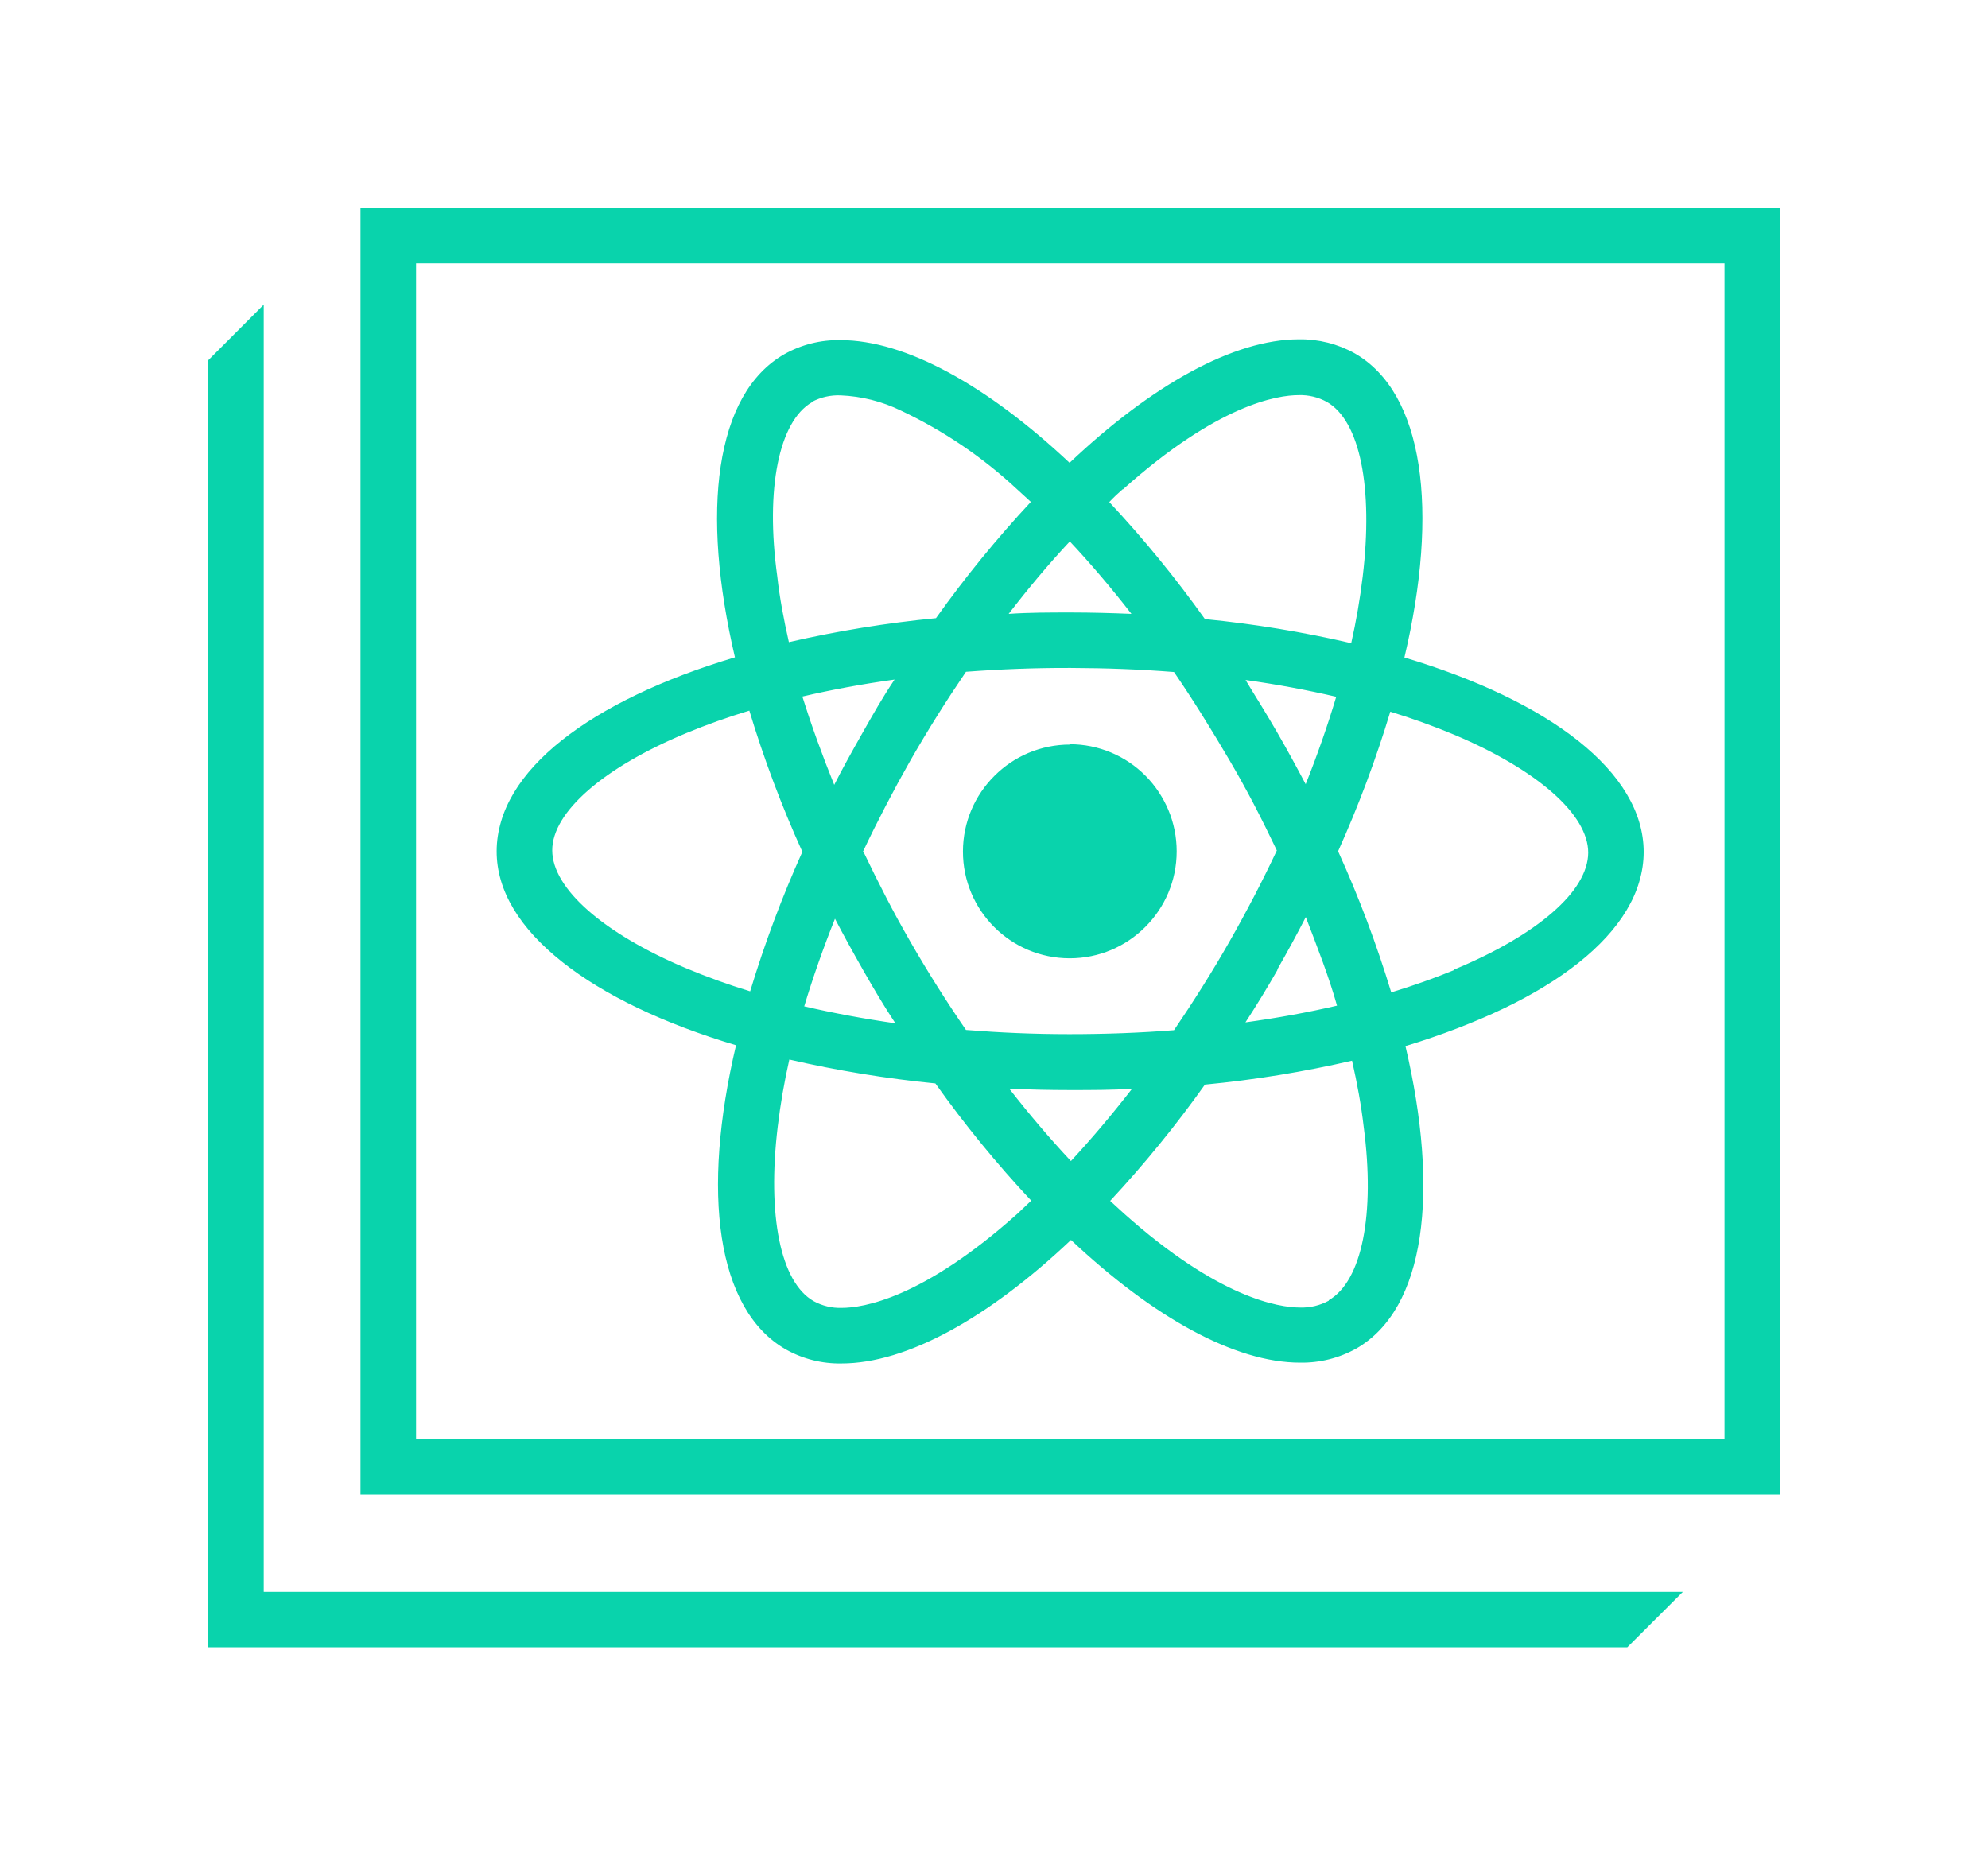
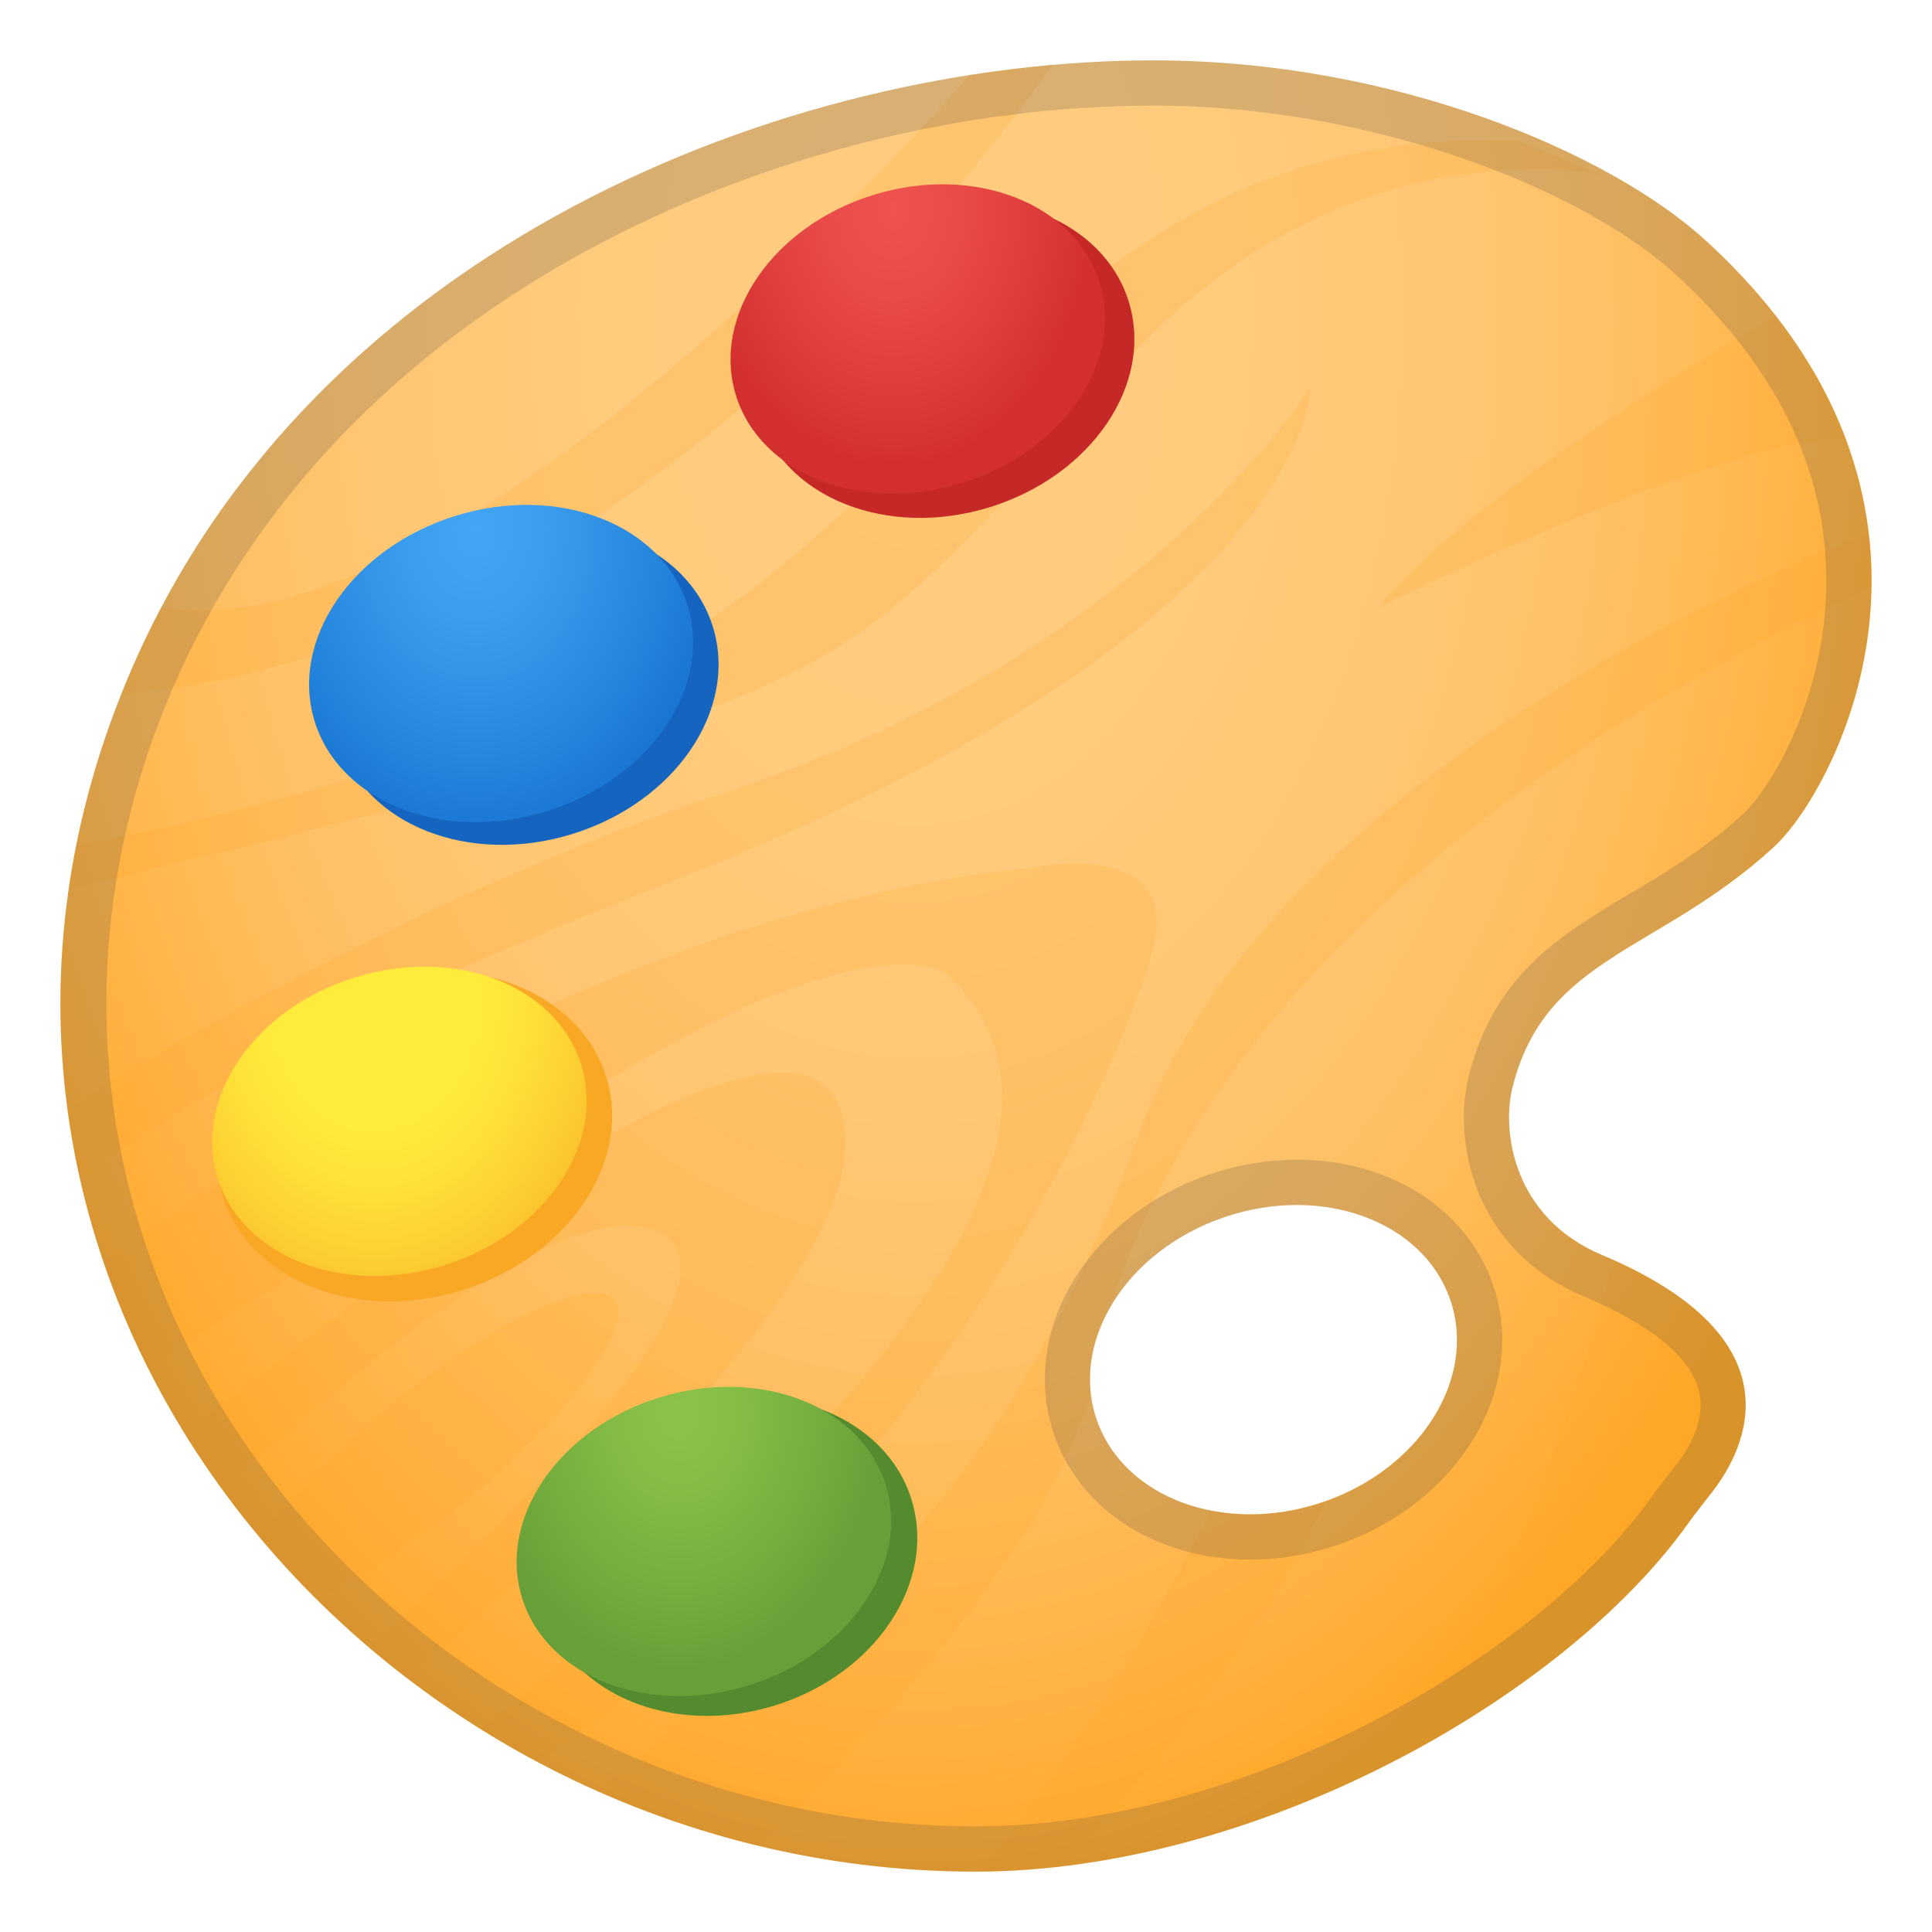
- <svg xmlns="http://www.w3.org/2000/svg" viewBox="0 0 170.96 159.93">
-   <defs>
-     <style>.cls-1{fill:#09d3ac;}</style>
-   </defs>
-   <path class="cls-1" d="M141.35,73.27c0-6.89-8.11-13-20.58-16.73,3-12.67,1.69-22.75-4.28-26.16a9.55,9.55,0,0,0-4.79-1.2c-5.57,0-12.61,3.89-19.72,10.62-7.11-6.68-14.13-10.55-19.69-10.55a9.46,9.46,0,0,0-4.86,1.22c-5.94,3.42-7.17,13.44-4.21,26.05-12.41,3.71-20.48,9.77-20.5,16.63s8.12,13,20.59,16.72c-3,12.68-1.7,22.75,4.28,26.16a9.41,9.41,0,0,0,4.78,1.2c5.58,0,12.62-3.89,19.73-10.62,7.1,6.68,14.12,10.55,19.69,10.55a9.59,9.59,0,0,0,4.86-1.22c5.94-3.42,7.16-13.44,4.21-26C133.27,86.18,141.34,80.12,141.35,73.27ZM96.56,42.06c8.19-7.33,13.31-8.12,15.13-8.12h0a4.71,4.71,0,0,1,2.42.58c2.86,1.63,4,7.38,3.09,15a56.73,56.73,0,0,1-1,5.79,97.7,97.7,0,0,0-12.58-2.07,98.47,98.47,0,0,0-8.24-10.08C95.75,42.79,96.15,42.42,96.56,42.06ZM71.77,78.94c.78,1.5,1.61,3,2.47,4.51S76,86.49,77,88c-2.71-.39-5.34-.88-7.84-1.46C69.86,84,70.75,81.5,71.77,78.94ZM69,59.9c2.53-.59,5.18-1.08,7.93-1.46-1,1.48-1.86,3-2.76,4.59s-1.69,3-2.46,4.52Q70.18,63.65,69,59.9Zm5.21,13.34q1.86-3.93,4.09-7.86c1.5-2.62,3.11-5.17,4.77-7.61,2.91-.22,5.91-.34,9-.33s6,.12,8.89.35c1.66,2.42,3.25,5,4.75,7.55s2.88,5.22,4.12,7.83c-1.23,2.62-2.6,5.25-4.08,7.85s-3.11,5.18-4.77,7.62c-2.91.23-5.91.34-9,.34s-6-.13-8.89-.36c-1.66-2.42-3.26-4.94-4.76-7.55S75.5,75.85,74.25,73.24Zm32.86-14.77c2.72.38,5.35.87,7.84,1.45-.74,2.47-1.62,5-2.64,7.55-.79-1.5-1.61-3-2.48-4.51S108,59.93,107.11,58.47Zm2.76,24.92q1.29-2.27,2.46-4.53c1,2.6,2,5.16,2.7,7.66-2.52.59-5.17,1.07-7.92,1.45Q108.52,85.75,109.87,83.39ZM92,46.56c1.8,1.92,3.57,4,5.3,6.23-1.71-.07-3.46-.12-5.23-.12s-3.58,0-5.33.12C88.45,50.57,90.2,48.48,92,46.56Zm-22.18-12A4.82,4.82,0,0,1,72.29,34a13.11,13.11,0,0,1,5.19,1.31,39.07,39.07,0,0,1,10,6.78l1.17,1.07a98.49,98.49,0,0,0-8.16,10,98.88,98.88,0,0,0-12.65,2.06c-.44-1.94-.8-3.84-1-5.67C65.8,42,67,36.24,69.81,34.6ZM64.53,85.26a58.75,58.75,0,0,1-5.54-2c-7.1-3-11.5-6.85-11.5-10.14S51.91,66,59,63.05a57.63,57.63,0,0,1,5.44-1.94A97.93,97.93,0,0,0,69,73.25,98.72,98.72,0,0,0,64.53,85.26Zm23,19.1c-8.19,7.33-13.31,8.11-15.14,8.11a4.69,4.69,0,0,1-2.42-.58c-2.86-1.63-4-7.38-3.09-15a56.07,56.07,0,0,1,1-5.78,99.51,99.51,0,0,0,12.58,2.06,97.17,97.17,0,0,0,8.24,10.08Zm4.57-4.51c-1.8-1.92-3.57-4-5.31-6.23,1.72.08,3.47.12,5.24.12s3.58,0,5.33-.11C95.63,95.85,93.87,97.93,92.09,99.85Zm22.18,12a4.82,4.82,0,0,1-2.48.59c-1.82,0-7-.8-15.16-8.1l-1.17-1.07a98.44,98.44,0,0,0,8.15-10,97,97,0,0,0,12.66-2.06c.44,1.94.79,3.84,1,5.67C118.27,104.42,117.12,110.18,114.27,111.81Zm10.8-28.44c-1.71.7-3.52,1.35-5.44,1.93a98.54,98.54,0,0,0-4.57-12.14,98.1,98.1,0,0,0,4.49-12,58.75,58.75,0,0,1,5.54,2c7.09,3,11.5,6.85,11.49,10.14S132.17,80.42,125.07,83.37ZM92,82.39a9.18,9.18,0,1,0-9.17-9.19A9.17,9.17,0,0,0,92,82.39ZM31,17.88V128.53H153.07V17.88ZM148.3,123.77H35.78V22.65H148.3Zm-85-33.9c-3,12.68-1.7,22.75,4.28,26.16a9.41,9.41,0,0,0,4.78,1.2c5.58,0,12.62-3.89,19.73-10.62,7.1,6.68,14.12,10.55,19.69,10.55a9.59,9.59,0,0,0,4.86-1.22c5.94-3.42,7.16-13.44,4.21-26,12.41-3.72,20.48-9.78,20.49-16.63s-8.11-13-20.58-16.73c3-12.67,1.69-22.75-4.28-26.16a9.55,9.55,0,0,0-4.79-1.2c-5.57,0-12.61,3.89-19.72,10.62-7.11-6.68-14.13-10.55-19.69-10.55a9.46,9.46,0,0,0-4.86,1.22c-5.94,3.42-7.17,13.44-4.21,26.05-12.41,3.71-20.48,9.77-20.5,16.63S50.84,86.13,63.31,89.87Zm24.21,14.49c-8.19,7.33-13.31,8.11-15.14,8.11a4.69,4.69,0,0,1-2.42-.58c-2.86-1.63-4-7.38-3.09-15a56.07,56.07,0,0,1,1-5.78,99.51,99.51,0,0,0,12.58,2.06,97.17,97.17,0,0,0,8.24,10.08Zm24.79-36.89c-.79-1.5-1.61-3-2.48-4.51s-1.8-3-2.72-4.49c2.72.38,5.35.87,7.84,1.45C114.21,62.39,113.33,64.92,112.31,67.47Zm2.72,19c-2.52.59-5.17,1.07-7.92,1.45q1.41-2.22,2.76-4.58t2.46-4.53C113.37,81.46,114.28,84,115,86.52Zm-5.21-13.35c-1.23,2.62-2.6,5.25-4.08,7.85s-3.11,5.18-4.77,7.62c-2.91.23-5.91.34-9,.34s-6-.13-8.89-.36c-1.66-2.42-3.26-4.94-4.76-7.55s-2.87-5.22-4.12-7.83q1.86-3.93,4.09-7.86c1.5-2.62,3.11-5.17,4.77-7.61,2.91-.22,5.91-.34,9-.33s6,.12,8.89.35c1.66,2.42,3.25,5,4.75,7.55S108.58,70.56,109.82,73.17ZM77,88c-2.71-.39-5.34-.88-7.84-1.46.74-2.46,1.63-5,2.65-7.55.78,1.5,1.61,3,2.47,4.51S76,86.49,77,88ZM74.21,63c-.87,1.5-1.69,3-2.46,4.52Q70.18,63.65,69,59.9c2.53-.59,5.18-1.08,7.93-1.46C76,59.92,75.11,61.45,74.21,63ZM92.09,99.85c-1.8-1.92-3.57-4-5.31-6.23,1.72.08,3.47.12,5.24.12s3.58,0,5.33-.11C95.63,95.85,93.87,97.93,92.09,99.85Zm22.18,12a4.82,4.82,0,0,1-2.48.59c-1.82,0-7-.8-15.16-8.1l-1.17-1.07a98.44,98.44,0,0,0,8.15-10,97,97,0,0,0,12.66-2.06c.44,1.94.79,3.84,1,5.67C118.27,104.42,117.12,110.18,114.27,111.81Zm5.28-50.66a58.75,58.75,0,0,1,5.54,2c7.09,3,11.5,6.85,11.49,10.14s-4.41,7.16-11.51,10.11c-1.71.7-3.52,1.35-5.44,1.93a98.54,98.54,0,0,0-4.57-12.14A98.1,98.1,0,0,0,119.55,61.15Zm-23-19.09c8.19-7.33,13.31-8.12,15.13-8.12h0a4.71,4.71,0,0,1,2.42.58c2.86,1.63,4,7.38,3.09,15a56.73,56.73,0,0,1-1,5.79,97.7,97.7,0,0,0-12.58-2.07,98.47,98.47,0,0,0-8.24-10.08C95.75,42.79,96.15,42.42,96.56,42.06ZM92,46.56c1.8,1.92,3.57,4,5.3,6.23-1.71-.07-3.46-.12-5.23-.12s-3.58,0-5.33.12C88.45,50.57,90.2,48.48,92,46.56Zm-22.18-12A4.82,4.82,0,0,1,72.29,34a13.11,13.11,0,0,1,5.19,1.31,39.07,39.07,0,0,1,10,6.78l1.17,1.07a98.49,98.49,0,0,0-8.16,10,98.88,98.88,0,0,0-12.65,2.06c-.44-1.94-.8-3.84-1-5.67C65.8,42,67,36.24,69.81,34.6ZM59,63.05a57.63,57.63,0,0,1,5.44-1.94A97.93,97.93,0,0,0,69,73.25a98.72,98.72,0,0,0-4.49,12,58.75,58.75,0,0,1-5.54-2c-7.1-3-11.5-6.85-11.5-10.14S51.91,66,59,63.05Zm33,1a9.18,9.18,0,1,0,9.17,9.19A9.17,9.17,0,0,0,92,64Zm0,0a9.18,9.18,0,1,0,9.17,9.19A9.17,9.17,0,0,0,92,64Zm0,0a9.18,9.18,0,1,0,9.17,9.19A9.17,9.17,0,0,0,92,64Zm49.35,9.24c0-6.89-8.11-13-20.58-16.73,3-12.67,1.69-22.75-4.28-26.16a9.55,9.55,0,0,0-4.79-1.2c-5.57,0-12.61,3.89-19.72,10.62-7.11-6.68-14.13-10.55-19.69-10.55a9.46,9.46,0,0,0-4.86,1.22c-5.94,3.42-7.17,13.44-4.21,26.05-12.41,3.71-20.48,9.77-20.5,16.63s8.12,13,20.59,16.72c-3,12.68-1.7,22.75,4.28,26.16a9.41,9.41,0,0,0,4.78,1.2c5.58,0,12.62-3.89,19.73-10.62,7.1,6.68,14.12,10.55,19.69,10.55a9.59,9.59,0,0,0,4.86-1.22c5.94-3.42,7.16-13.44,4.21-26C133.27,86.18,141.34,80.12,141.35,73.27ZM96.56,42.06c8.19-7.33,13.31-8.12,15.13-8.12h0a4.71,4.71,0,0,1,2.42.58c2.86,1.63,4,7.38,3.09,15a56.73,56.73,0,0,1-1,5.79,97.7,97.7,0,0,0-12.58-2.07,98.47,98.47,0,0,0-8.24-10.08C95.75,42.79,96.15,42.42,96.56,42.06ZM71.77,78.94c.78,1.5,1.61,3,2.47,4.51S76,86.49,77,88c-2.71-.39-5.34-.88-7.84-1.46C69.86,84,70.75,81.5,71.77,78.94ZM69,59.9c2.53-.59,5.18-1.08,7.93-1.46-1,1.48-1.86,3-2.76,4.59s-1.69,3-2.46,4.52Q70.18,63.65,69,59.9Zm5.21,13.34q1.86-3.93,4.09-7.86c1.5-2.62,3.11-5.17,4.77-7.61,2.91-.22,5.91-.34,9-.33s6,.12,8.89.35c1.66,2.42,3.25,5,4.75,7.55s2.88,5.22,4.12,7.83c-1.23,2.62-2.6,5.25-4.08,7.85s-3.11,5.18-4.77,7.62c-2.91.23-5.91.34-9,.34s-6-.13-8.89-.36c-1.66-2.42-3.26-4.94-4.76-7.55S75.5,75.85,74.25,73.24Zm32.86-14.77c2.72.38,5.35.87,7.84,1.45-.74,2.47-1.62,5-2.64,7.55-.79-1.5-1.61-3-2.48-4.51S108,59.93,107.11,58.47Zm2.76,24.92q1.29-2.27,2.46-4.53c1,2.6,2,5.16,2.7,7.66-2.52.59-5.17,1.07-7.92,1.45Q108.52,85.75,109.87,83.39ZM92,46.56c1.8,1.92,3.57,4,5.3,6.23-1.71-.07-3.46-.12-5.23-.12s-3.58,0-5.33.12C88.45,50.57,90.2,48.48,92,46.56Zm-22.18-12A4.82,4.82,0,0,1,72.29,34a13.11,13.11,0,0,1,5.19,1.31,39.07,39.07,0,0,1,10,6.78l1.17,1.07a98.49,98.49,0,0,0-8.16,10,98.88,98.88,0,0,0-12.65,2.06c-.44-1.94-.8-3.84-1-5.67C65.8,42,67,36.24,69.81,34.6ZM64.53,85.26a58.75,58.75,0,0,1-5.54-2c-7.1-3-11.5-6.85-11.5-10.14S51.91,66,59,63.05a57.63,57.63,0,0,1,5.44-1.94A97.93,97.93,0,0,0,69,73.25,98.72,98.72,0,0,0,64.53,85.26Zm23,19.1c-8.19,7.33-13.31,8.11-15.14,8.11a4.69,4.69,0,0,1-2.42-.58c-2.86-1.63-4-7.38-3.09-15a56.07,56.07,0,0,1,1-5.78,99.51,99.51,0,0,0,12.58,2.06,97.17,97.17,0,0,0,8.24,10.08Zm4.57-4.51c-1.8-1.92-3.57-4-5.31-6.23,1.72.08,3.47.12,5.24.12s3.58,0,5.33-.11C95.63,95.85,93.87,97.93,92.09,99.85Zm22.18,12a4.82,4.82,0,0,1-2.48.59c-1.82,0-7-.8-15.16-8.1l-1.17-1.07a98.44,98.44,0,0,0,8.15-10,97,97,0,0,0,12.66-2.06c.44,1.94.79,3.84,1,5.67C118.27,104.42,117.12,110.18,114.27,111.81Zm10.8-28.44c-1.71.7-3.52,1.35-5.44,1.93a98.54,98.54,0,0,0-4.57-12.14,98.1,98.1,0,0,0,4.49-12,58.75,58.75,0,0,1,5.54,2c7.09,3,11.5,6.85,11.49,10.14S132.17,80.42,125.07,83.37ZM92,82.39a9.18,9.18,0,1,0-9.17-9.19A9.17,9.17,0,0,0,92,82.39Zm-69.32,54.5V26.2L17.89,31V141.66H139.94l4.78-4.77Z" />
+ <svg xmlns="http://www.w3.org/2000/svg" xmlns:xlink="http://www.w3.org/1999/xlink" width="128" height="128" style="enable-background:new 0 0 128 128;">
+   <radialGradient id="SVGID_1_" cx="60.676" cy="20.768" gradientTransform="matrix(4.532387e-11 1 -0.6564 2.932471e-11 74.2875 -39.9072)" gradientUnits="userSpaceOnUse" r="106.441">
+     <stop offset="0" style="stop-color:#FFCC80" />
+     <stop offset="0.294" style="stop-color:#FFCB7D" />
+     <stop offset="0.488" style="stop-color:#FFC774" />
+     <stop offset="0.653" style="stop-color:#FFC166" />
+     <stop offset="0.801" style="stop-color:#FFB850" />
+     <stop offset="0.938" style="stop-color:#FFAD35" />
+     <stop offset="1" style="stop-color:#FFA726" />
+   </radialGradient>
+   <path d="M117.5,56.14c4.21-3.85,14.28-23.01-4.45-40.17C106.75,10.19,92.5,4,76.41,4 C52,4,20.88,16.41,8.78,44.2C-8.65,84.2,24.26,124,64.62,124c18.59,0,38.95-11.46,47.23-23.08c0.52-0.73,1.09-1.42,1.63-2.13 c2.04-2.65,6.01-10.02-7.34-15.64c-5.93-2.5-6.66-8.26-5.93-11.13C102.4,63.35,109.86,63.13,117.5,56.14z M87.63,99.52 c-6.47,2.2-13.17-0.24-14.97-5.46c-1.8-5.21,1.98-11.22,8.45-13.42c6.47-2.2,13.17,0.24,14.97,5.46 C97.88,91.31,94.1,97.32,87.63,99.52z" style="fill:url(#SVGID_1_);" />
+   <g>
+     <defs>
+       <path id="SVGID_2_" d="M117.5,56.14c4.21-3.85,14.28-23.01-4.45-40.17C106.75,10.19,92.5,4,76.41,4C52,4,20.88,16.41,8.78,44.2 C-8.65,84.2,24.26,124,64.62,124c18.59,0,38.95-11.46,47.23-23.08c0.52-0.73,1.09-1.42,1.63-2.13c2.04-2.65,6.01-10.02-7.34-15.64 c-5.93-2.5-6.66-8.26-5.93-11.13C102.4,63.35,109.86,63.13,117.5,56.14z M87.63,99.52c-6.47,2.2-13.17-0.24-14.97-5.46 c-1.8-5.21,1.98-11.22,8.45-13.42c6.47-2.2,13.17,0.24,14.97,5.46C97.88,91.31,94.1,97.32,87.63,99.52z" />
+     </defs>
+     <clipPath id="SVGID_3_">
+       <use style="overflow:visible;" xlink:href="#SVGID_2_" />
+     </clipPath>
+     <path d="M40.69,86.14c-1.4-1.72-8.09,1.45-14.95,7.07 c-6.86,5.62-11.28,11.58-9.88,13.3c1.4,1.72,8.09-1.45,14.95-7.07S42.09,87.86,40.69,86.14z" style="opacity:0.2;clip-path:url(#SVGID_3_);fill:#FFA726;" />
+     <path d="M11.6,101.76c0,0,24.05-24.13,32.07-20.11 c8.02,4.02-20.04,28.15-20.04,28.15h-4.01l4.01,4.02c0,0,36.07-28.15,32.07-40.22S11.14,96.31,8.45,97.88L11.6,101.76z" style="opacity:0.2;clip-path:url(#SVGID_3_);fill:#FFA726;" />
+     <path d="M1.51,87.52c0,0,33.55-26.8,66.59-29.98 c0,0,10.51-2.34,8.18,5.69c-2.34,8.04-14.35,36.51-44.23,56.1l-3.5-2.51c0,0,51.07-35.67,34.55-51.92c0,0-1.84-3.01-12.68,1.34 S3.01,95.22,3.01,95.22L1.51,87.52z" style="opacity:0.2;clip-path:url(#SVGID_3_);fill:#FFA726;" />
+     <path d="M-3.32,78.52c0,0,24.17-17.06,51.62-26.1 S86.81,25.7,86.81,25.7S87.01,41.73,44,58.59S0.37,83.87,0.37,83.87L-3.32,78.52z" style="opacity:0.2;clip-path:url(#SVGID_3_);fill:#FFA726;" />
+     <path d="M65.55,3.48c0,0-38.92,46.04-59.2,35.35l-3.69,7.19 c0,0,34.21,4.32,68-42.96L65.55,3.48z" style="opacity:0.2;clip-path:url(#SVGID_3_);fill:#FFA726;" />
+     <path d="M0.43,56.8c0,0,29.29-4.11,46.7-15.83S73.34,8.3,100.59,9.32 l5.53,2.26c0,0-17.82-3.91-32.57,13.57S55.12,44.06,42.01,48.79S-2.44,60.5-2.44,60.5L0.43,56.8z" style="opacity:0.2;clip-path:url(#SVGID_3_);fill:#FFA726;" />
+     <path d="M118.73,20.26c0,0-20.99,11.96-27.47,20.03 c0,0,25.4-12.74,32.92-11.18L118.73,20.26z" style="opacity:0.2;clip-path:url(#SVGID_3_);fill:#FFA726;" />
+     <path d="M124.23,35.19c0,0-39.26,14.23-48.73,39.88 s-22.11,33.43-24.99,34.87c-2.87,1.44-18.67,15.27-18.96,16.43l11.78,2.31c0,0,26.42-22.48,29.29-38.04s17.99-37.27,55.63-53.72 L124.23,35.19z" style="opacity:0.2;clip-path:url(#SVGID_3_);fill:#FFA726;" />
+     <path d="M82.16,95.93c0,0-10.63,25.36-30.16,41.21 c0,0,22.4-10.38,36.48-38.91L82.16,95.93z" style="opacity:0.2;clip-path:url(#SVGID_3_);fill:#FFA726;" />
+     <path d="M106.95,83.37c0,0-8.36,34.02-23.47,42.43 c0,0,20.9-1.83,30.54-43.53L106.95,83.37z" style="opacity:0.2;clip-path:url(#SVGID_3_);fill:#FFA726;" />
+   </g>
+   <g style="opacity:0.2;">
+     <path d="M76.41,7c14.71,0,28.55,5.63,34.62,11.19c6.62,6.07,9.98,12.9,9.97,20.31 c-0.01,7.78-3.79,13.86-5.52,15.43c-2.56,2.34-5.09,3.85-7.55,5.31c-4.59,2.74-8.93,5.33-10.62,12.05 c-1.04,4.14,0.14,11.45,7.68,14.63c4.36,1.84,6.97,3.97,7.55,6.18c0.52,1.96-0.67,3.89-1.42,4.86c-0.17,0.22-0.34,0.43-0.51,0.65 c-0.39,0.5-0.8,1.01-1.19,1.57C101.93,109.67,82.68,121,64.62,121c-19.6,0-38.4-10.1-49.05-26.36C5.84,79.78,4.37,61.84,11.53,45.4 c5.28-12.12,14.91-22.17,27.86-29.07C50.68,10.31,63.83,7,76.41,7 M82.83,103.33c1.94,0,3.88-0.33,5.77-0.97 c4.31-1.46,7.81-4.43,9.63-8.13c1.45-2.96,1.69-6.2,0.69-9.11c-1.74-5.03-6.84-8.29-13-8.29c-1.94,0-3.88,0.33-5.77,0.97 c-4.31,1.46-7.81,4.43-9.63,8.13c-1.45,2.96-1.69,6.2-0.69,9.11C71.57,100.08,76.67,103.33,82.83,103.33 M76.41,4 C52,4,20.88,16.41,8.78,44.2C-8.65,84.2,24.26,124,64.62,124c18.59,0,38.95-11.46,47.23-23.08c0.52-0.73,1.09-1.42,1.63-2.13 c2.04-2.65,6.01-10.02-7.34-15.64c-5.93-2.5-6.66-8.26-5.93-11.13c2.18-8.67,9.64-8.9,17.28-15.88 c4.21-3.85,14.28-23.01-4.45-40.17C106.75,10.19,92.5,4,76.41,4L76.41,4z M82.83,100.33c-4.7,0-8.81-2.35-10.17-6.26 c-1.8-5.21,1.98-11.22,8.45-13.42c1.61-0.55,3.24-0.81,4.8-0.81c4.7,0,8.81,2.35,10.17,6.27c1.8,5.21-1.98,11.22-8.45,13.42 C86.02,100.07,84.39,100.33,82.83,100.33L82.83,100.33z" style="fill:#424242;" />
+   </g>
+   <path d="M74.79,20.01c1.66,5.43-2.48,11.52-9.24,13.6s-13.6-0.62-15.26-6.05c-1.66-5.43,2.48-11.52,9.24-13.6 S73.13,14.58,74.79,20.01z" style="fill:#C62828;" />
+   <radialGradient id="SVGID_4_" cx="59.167" cy="13.833" gradientTransform="matrix(4.499940e-11 1 -0.7798 3.509018e-11 69.9538 -45.3333)" gradientUnits="userSpaceOnUse" r="17.099">
+     <stop offset="0" style="stop-color:#EF5350" />
+     <stop offset="0.346" style="stop-color:#E94B49" />
+     <stop offset="0.887" style="stop-color:#D73534" />
+     <stop offset="1" style="stop-color:#D32F2F" />
+   </radialGradient>
+   <path d="M72.86,18.74c1.61,5.27-2.47,11.21-9.13,13.26s-13.37-0.56-14.98-5.83s2.47-11.21,9.13-13.26 S71.24,13.47,72.86,18.74z" style="fill:url(#SVGID_4_);" />
+   <path d="M47.24,41.56c1.67,5.46-2.51,11.6-9.34,13.7c-6.83,2.11-13.72-0.62-15.4-6.08 c-1.67-5.46,2.51-11.6,9.34-13.7C38.67,33.37,45.57,36.09,47.24,41.56z" style="fill:#1565C0;" />
+   <radialGradient id="SVGID_5_" cx="31.522" cy="35.116" gradientTransform="matrix(4.499940e-11 1 -0.7798 3.509018e-11 58.905 3.5937)" gradientUnits="userSpaceOnUse" r="20.387">
+     <stop offset="0" style="stop-color:#42A5F5" />
+     <stop offset="0.286" style="stop-color:#3B9DEF" />
+     <stop offset="0.733" style="stop-color:#2787DE" />
+     <stop offset="1" style="stop-color:#1976D2" />
+   </radialGradient>
+   <path d="M45.56,40.15c1.66,5.41-2.54,11.49-9.36,13.6s-13.7-0.57-15.36-5.98s2.54-11.49,9.36-13.6 S43.9,34.74,45.56,40.15z" style="fill:url(#SVGID_5_);" />
+   <path d="M40.17,71.37c1.73,5.63-2.57,11.96-9.59,14.12c-7.02,2.16-14.11-0.65-15.84-6.28 c-1.73-5.63,2.57-11.96,9.59-14.12C31.35,62.92,38.44,65.73,40.17,71.37z" style="fill:#F9A825;" />
+   <radialGradient id="SVGID_6_" cx="24.833" cy="65.667" gradientTransform="matrix(4.499940e-11 1 -0.7798 3.509018e-11 76.0397 40.8333)" gradientUnits="userSpaceOnUse" r="21.006">
+     <stop offset="0" style="stop-color:#FFEB3B" />
+     <stop offset="0.436" style="stop-color:#FFEB3B" />
+     <stop offset="0.613" style="stop-color:#FEE238" />
+     <stop offset="0.899" style="stop-color:#FCCA30" />
+     <stop offset="1" style="stop-color:#FBC02D" />
+   </radialGradient>
+   <path d="M38.52,70.58c1.61,5.27-2.47,11.21-9.13,13.26c-6.66,2.05-13.37-0.56-14.98-5.83 s2.47-11.21,9.13-13.26C30.2,62.69,36.91,65.3,38.52,70.58z" style="fill:url(#SVGID_6_);" />
+   <path d="M60.4,99.38c1.67,5.46-2.4,11.56-9.09,13.62c-6.69,2.06-13.47-0.69-15.14-6.15 c-1.67-5.46,2.4-11.56,9.09-13.62S58.73,93.92,60.4,99.38z" style="fill:#558B2F;" />
+   <radialGradient id="SVGID_7_" cx="45" cy="93.5" gradientTransform="matrix(4.499940e-11 1 -0.7798 3.509018e-11 117.9106 48.5)" gradientUnits="userSpaceOnUse" r="17.099">
+     <stop offset="0" style="stop-color:#8BC34A" />
+     <stop offset="0.346" style="stop-color:#83BB46" />
+     <stop offset="0.887" style="stop-color:#6DA53B" />
+     <stop offset="1" style="stop-color:#689F38" />
+   </radialGradient>
+   <path d="M58.69,98.41c1.61,5.27-2.47,11.21-9.13,13.26c-6.66,2.05-13.37-0.56-14.98-5.83 s2.47-11.21,9.13-13.26C50.37,90.53,57.08,93.14,58.69,98.41z" style="fill:url(#SVGID_7_);" />
</svg>
